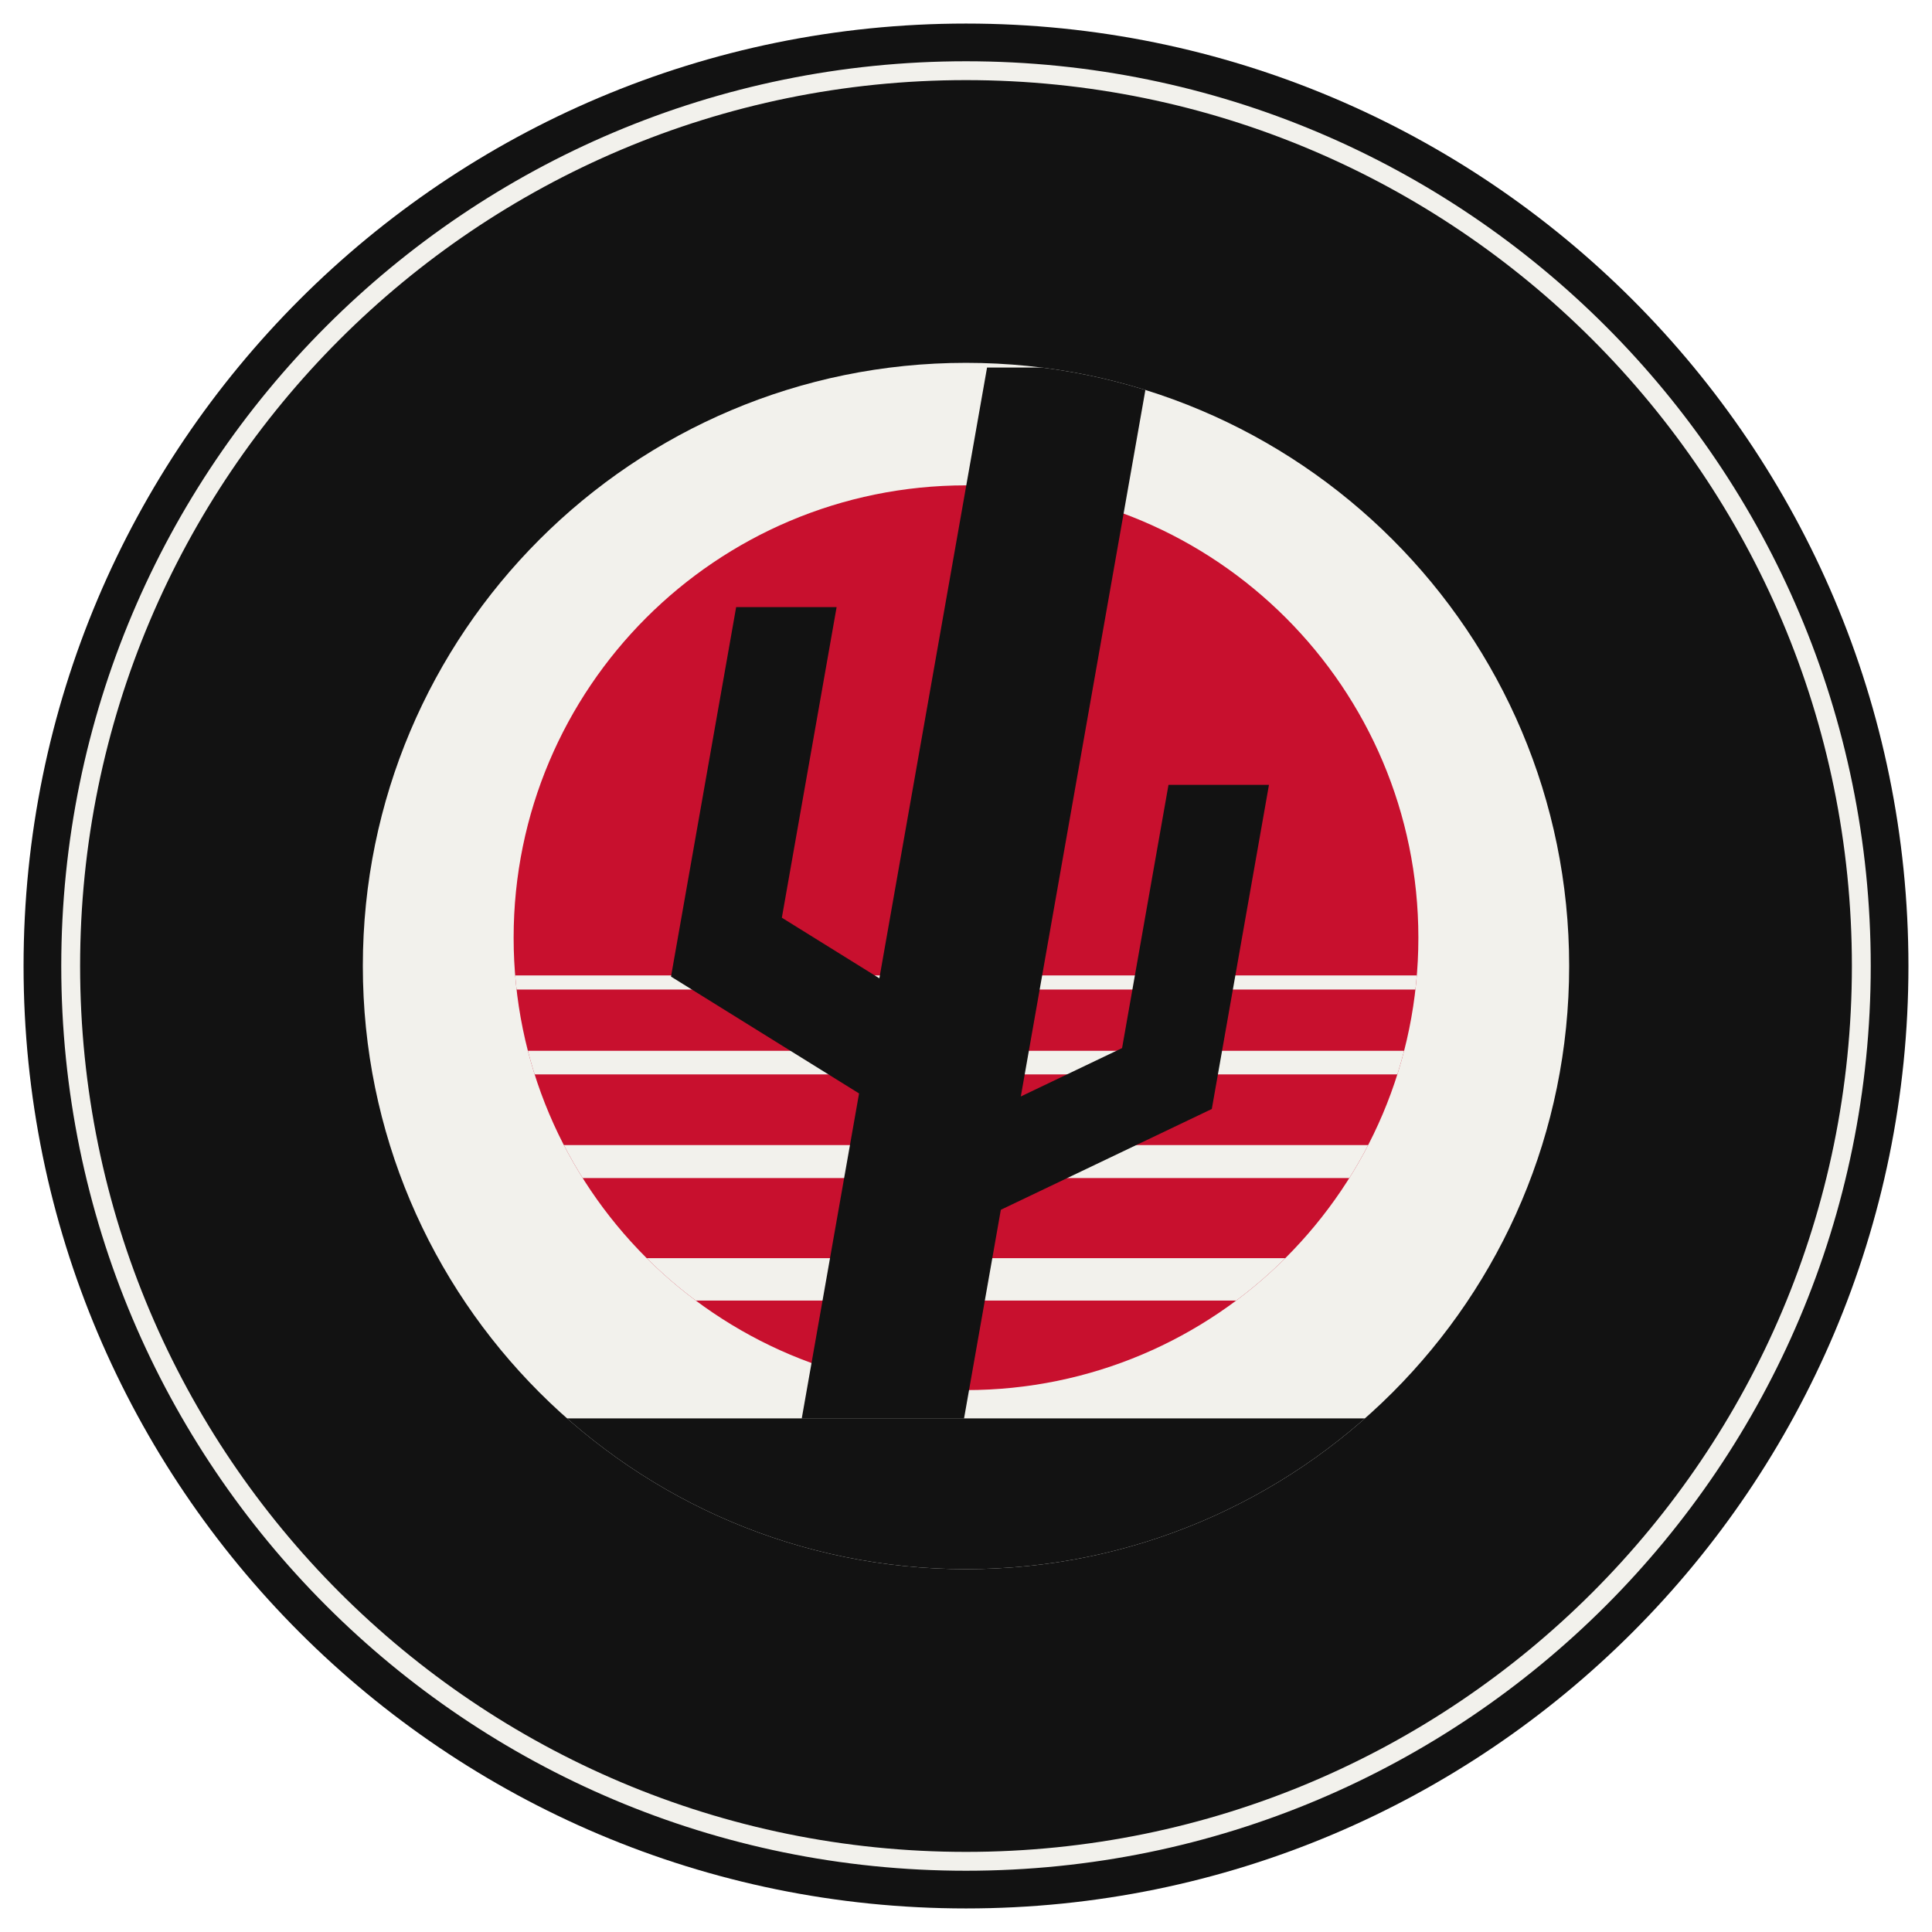
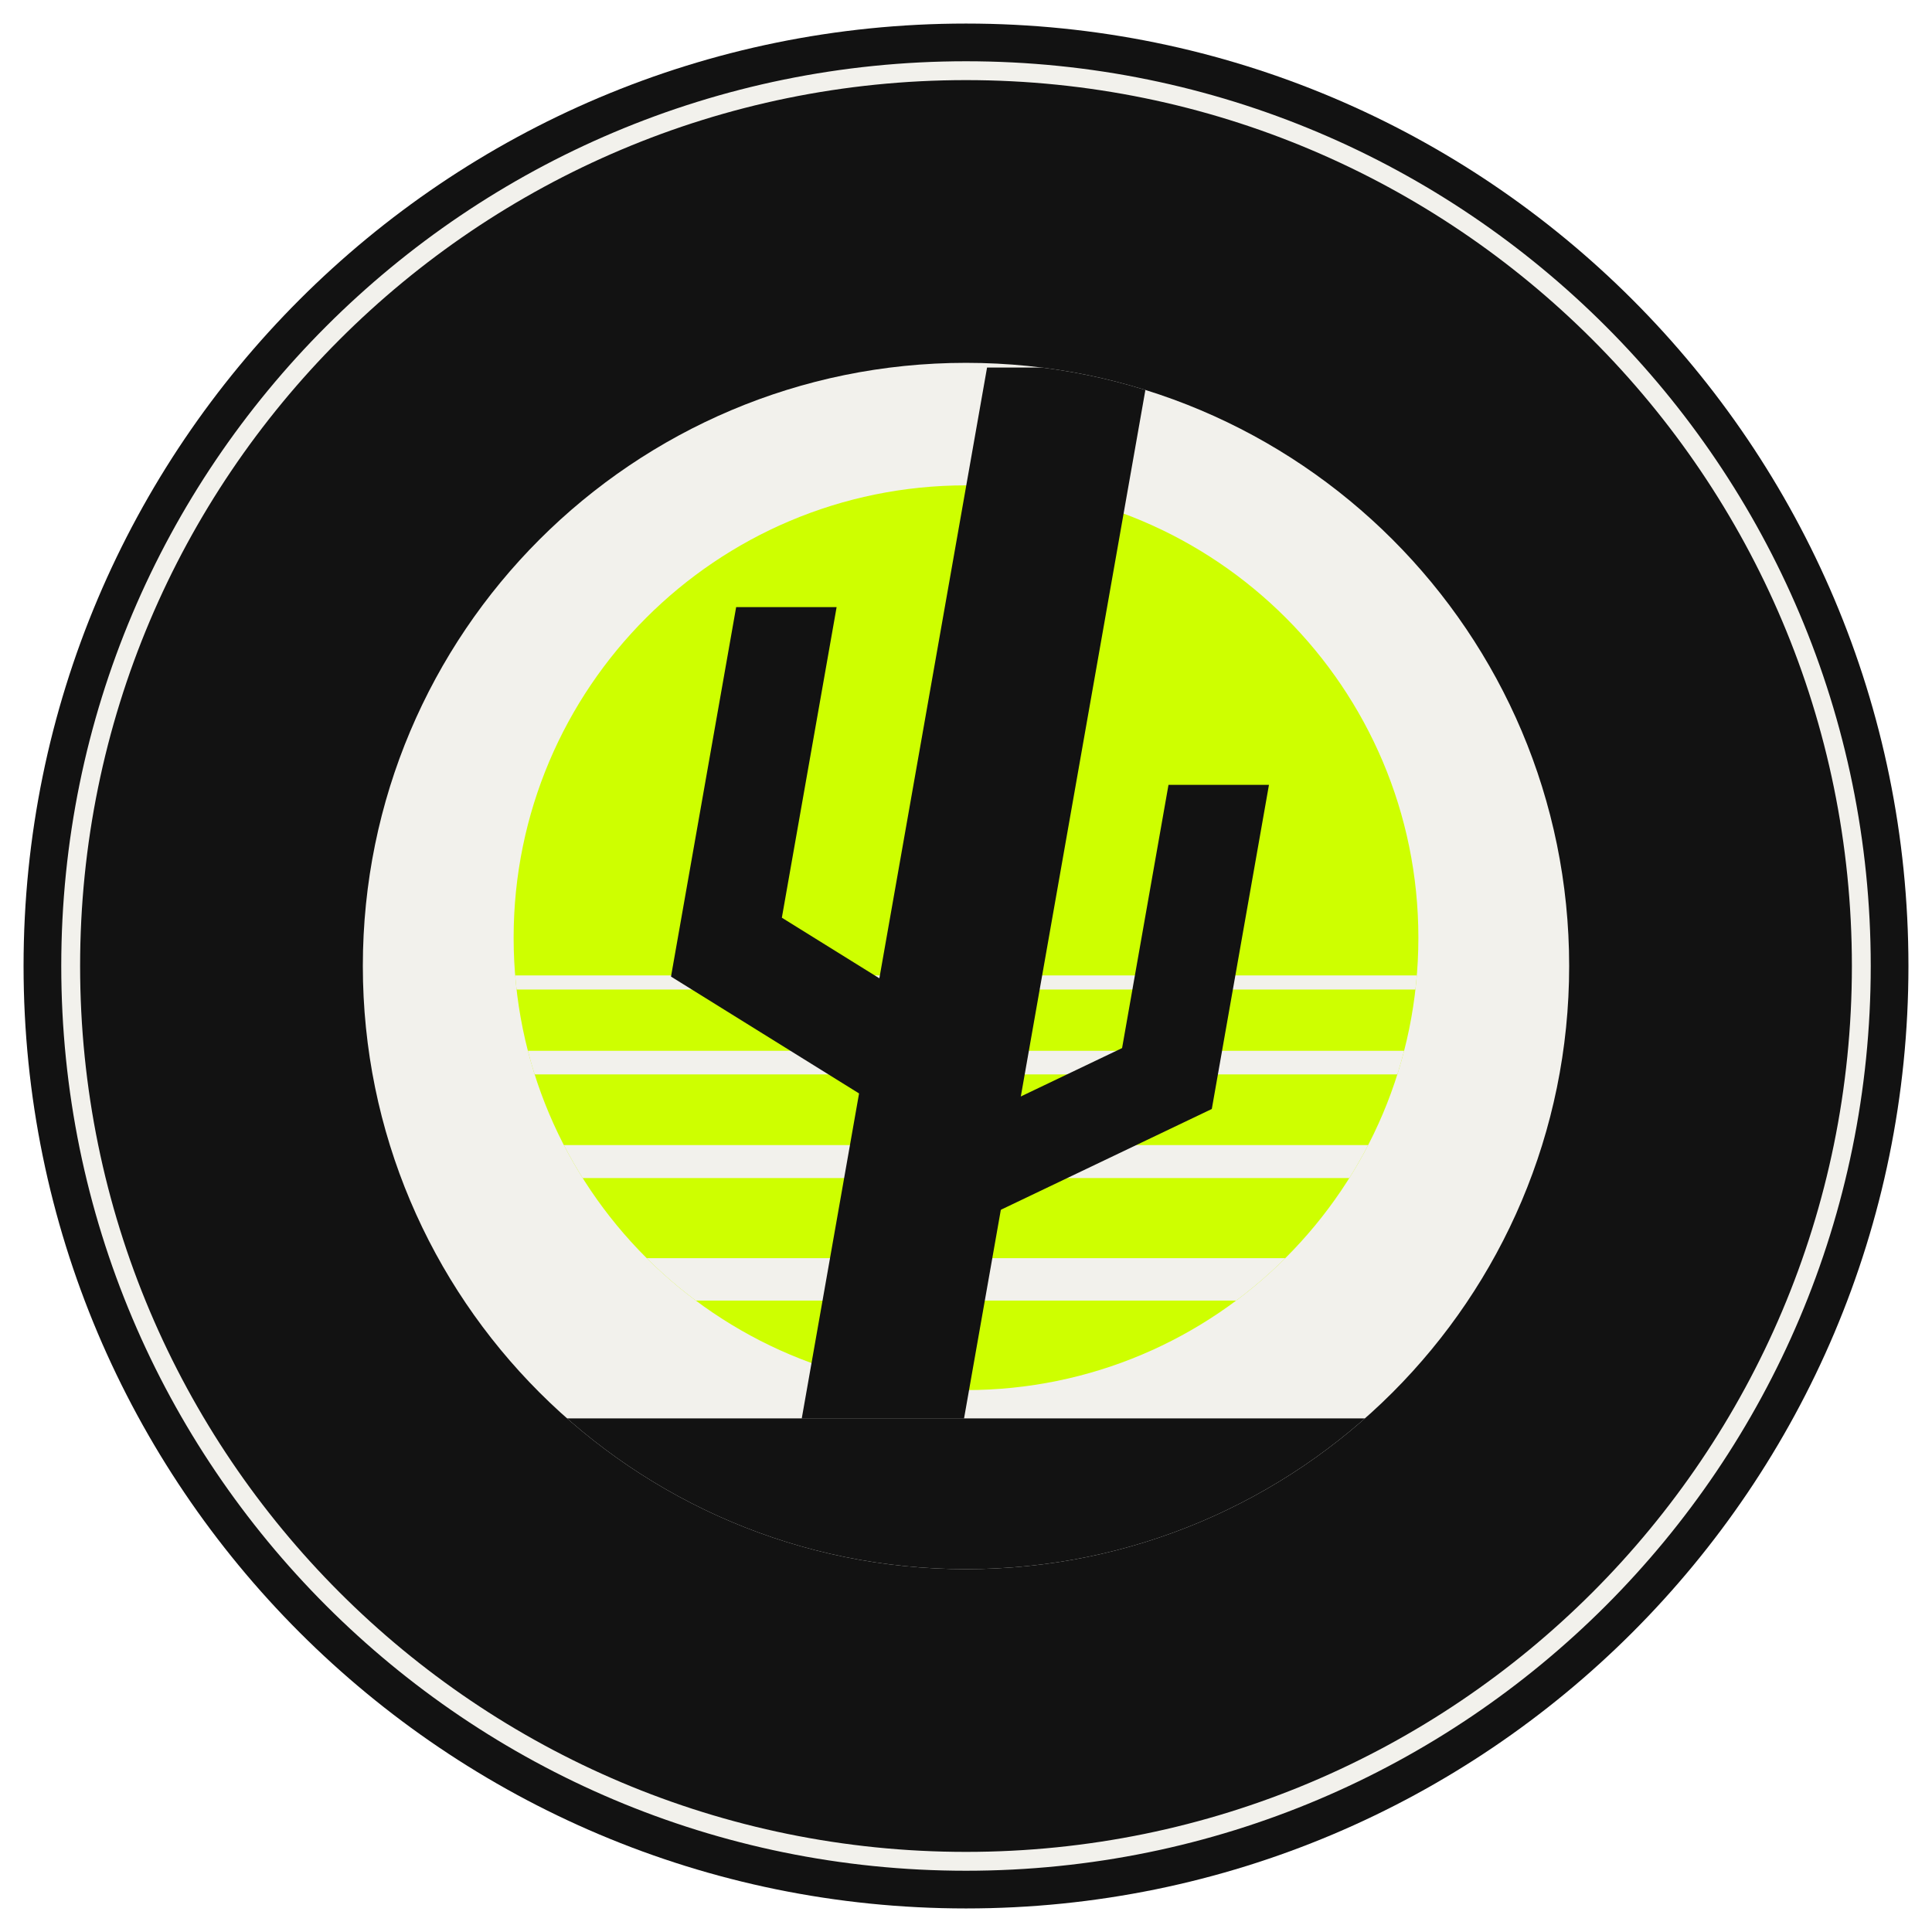
<svg xmlns="http://www.w3.org/2000/svg" viewBox="-205 -205 410 410" width="64" height="64" role="img" aria-label="saguaro badge icon">
  <circle r="200" fill="#121212" />
  <circle r="190" fill="none" stroke="#f2f1ec" stroke-width="4" />
  <clipPath id="scIn">
    <circle r="128" />
  </clipPath>
  <g clip-path="url(#scIn)">
    <rect x="-130" y="-130" width="260" height="260" fill="#f2f1ec" />
    <clipPath id="scs">
      <circle cx="0" cy="-6" r="96" />
    </clipPath>
    <g clip-path="url(#scs)">
-       <circle cx="0" cy="-6" r="96" fill="#c8102e" />
+       <circle cx="0" cy="-6" r="96" fill="#ceff00" />
      <rect x="-96" y="2" width="192" height="3" fill="#f2f1ec" />
      <rect x="-96" y="18" width="192" height="5" fill="#f2f1ec" />
      <rect x="-96" y="38" width="192" height="7" fill="#f2f1ec" />
      <rect x="-96" y="62" width="192" height="9" fill="#f2f1ec" />
      <rect x="-96" y="90" width="192" height="11" fill="#f2f1ec" />
      <rect x="-96" y="122" width="192" height="13" fill="#f2f1ec" />
    </g>
    <rect x="-130" y="96" width="260" height="40" fill="#121212" />
    <g transform="translate(0,-4) scale(0.82)">
      <g transform="skewX(-10)" fill="none" stroke="#121212" stroke-linejoin="miter" stroke-linecap="butt">
        <path d="M 0 122 L 0 -150" stroke-width="42" />
        <path d="M -12 28 L -62 0 L -62 -88" stroke-width="26" />
        <path d="M 12 58 L 58 34 L 58 -42" stroke-width="26" />
      </g>
    </g>
  </g>
</svg>
